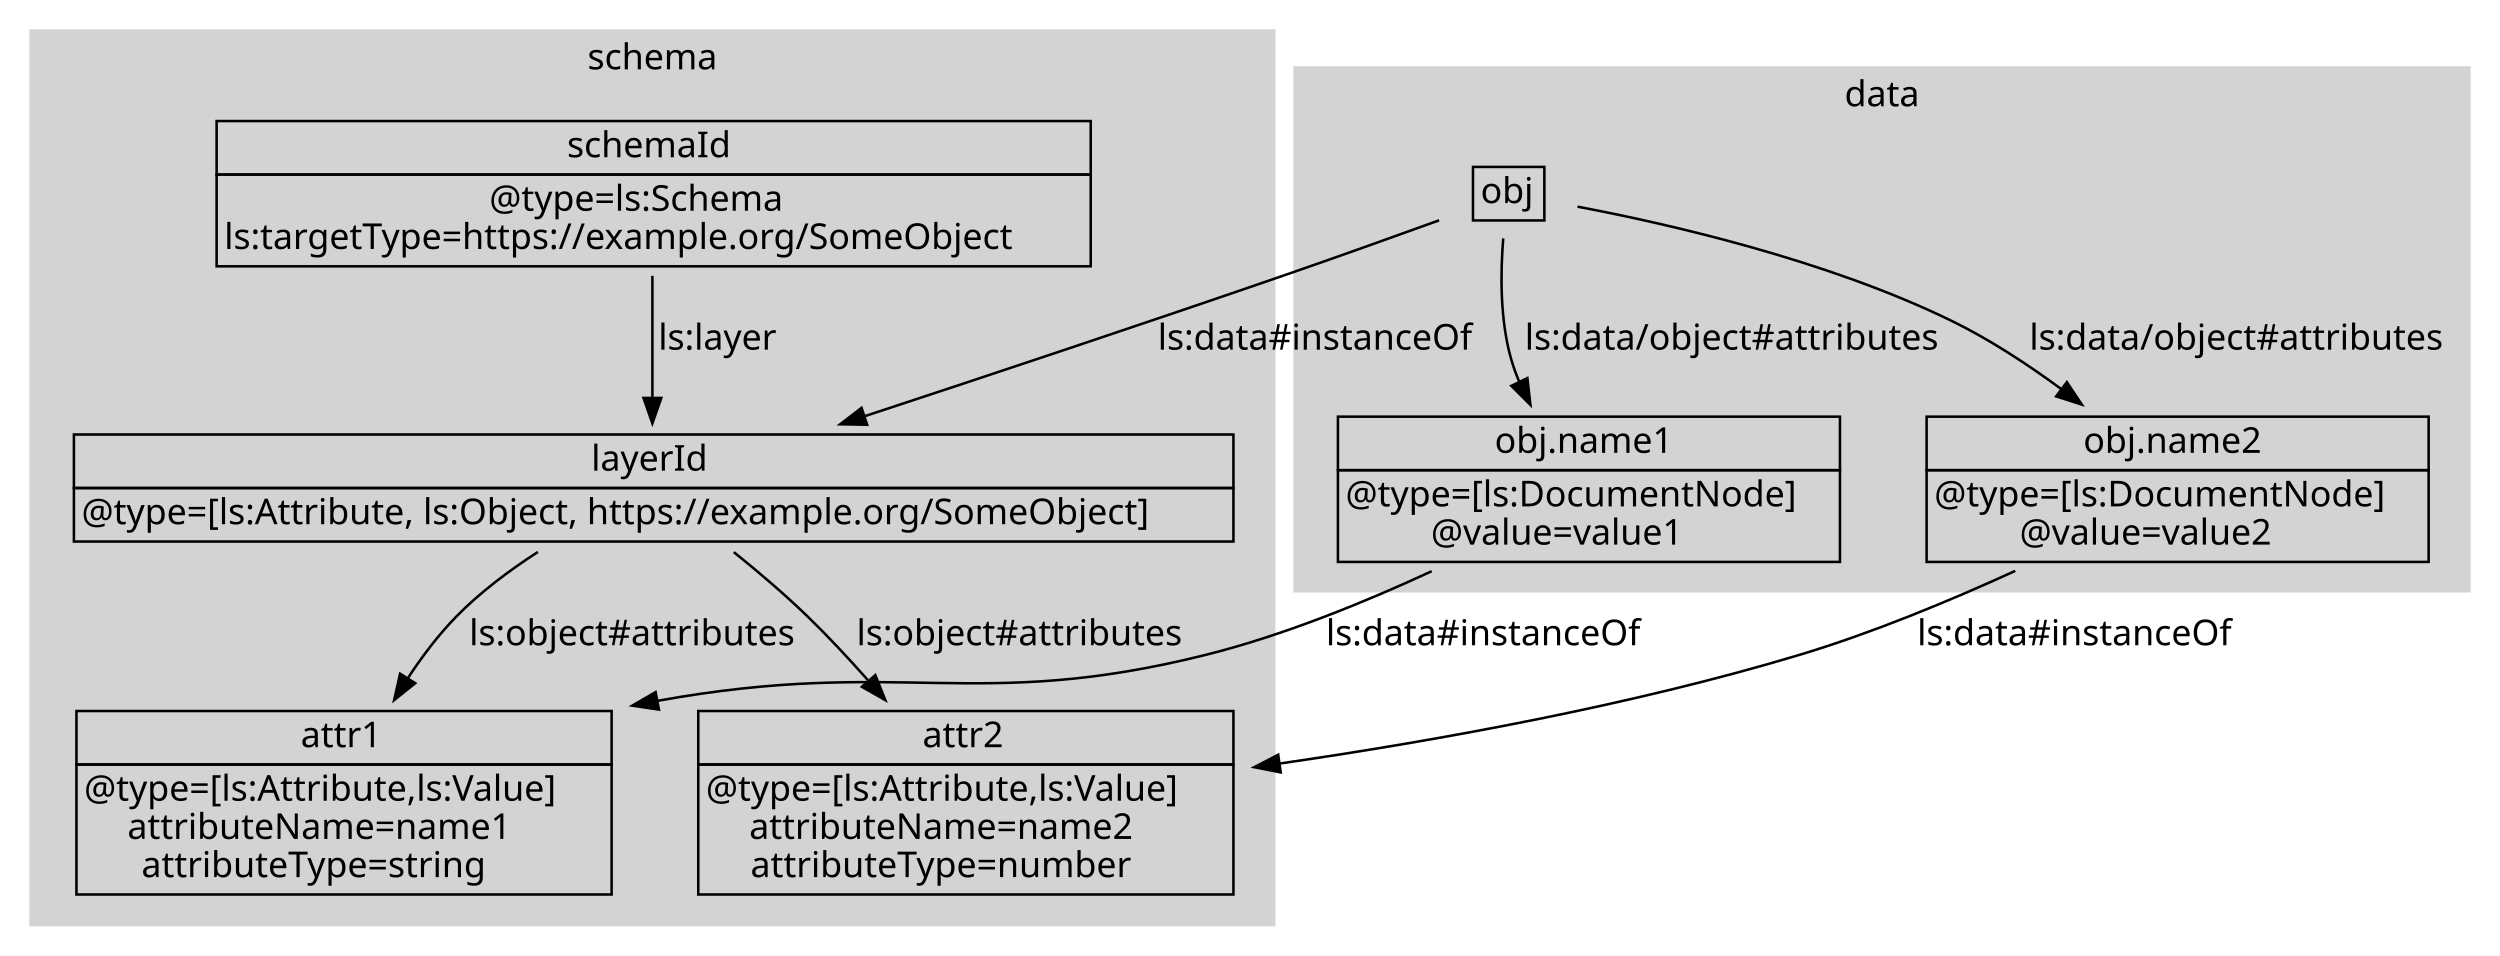
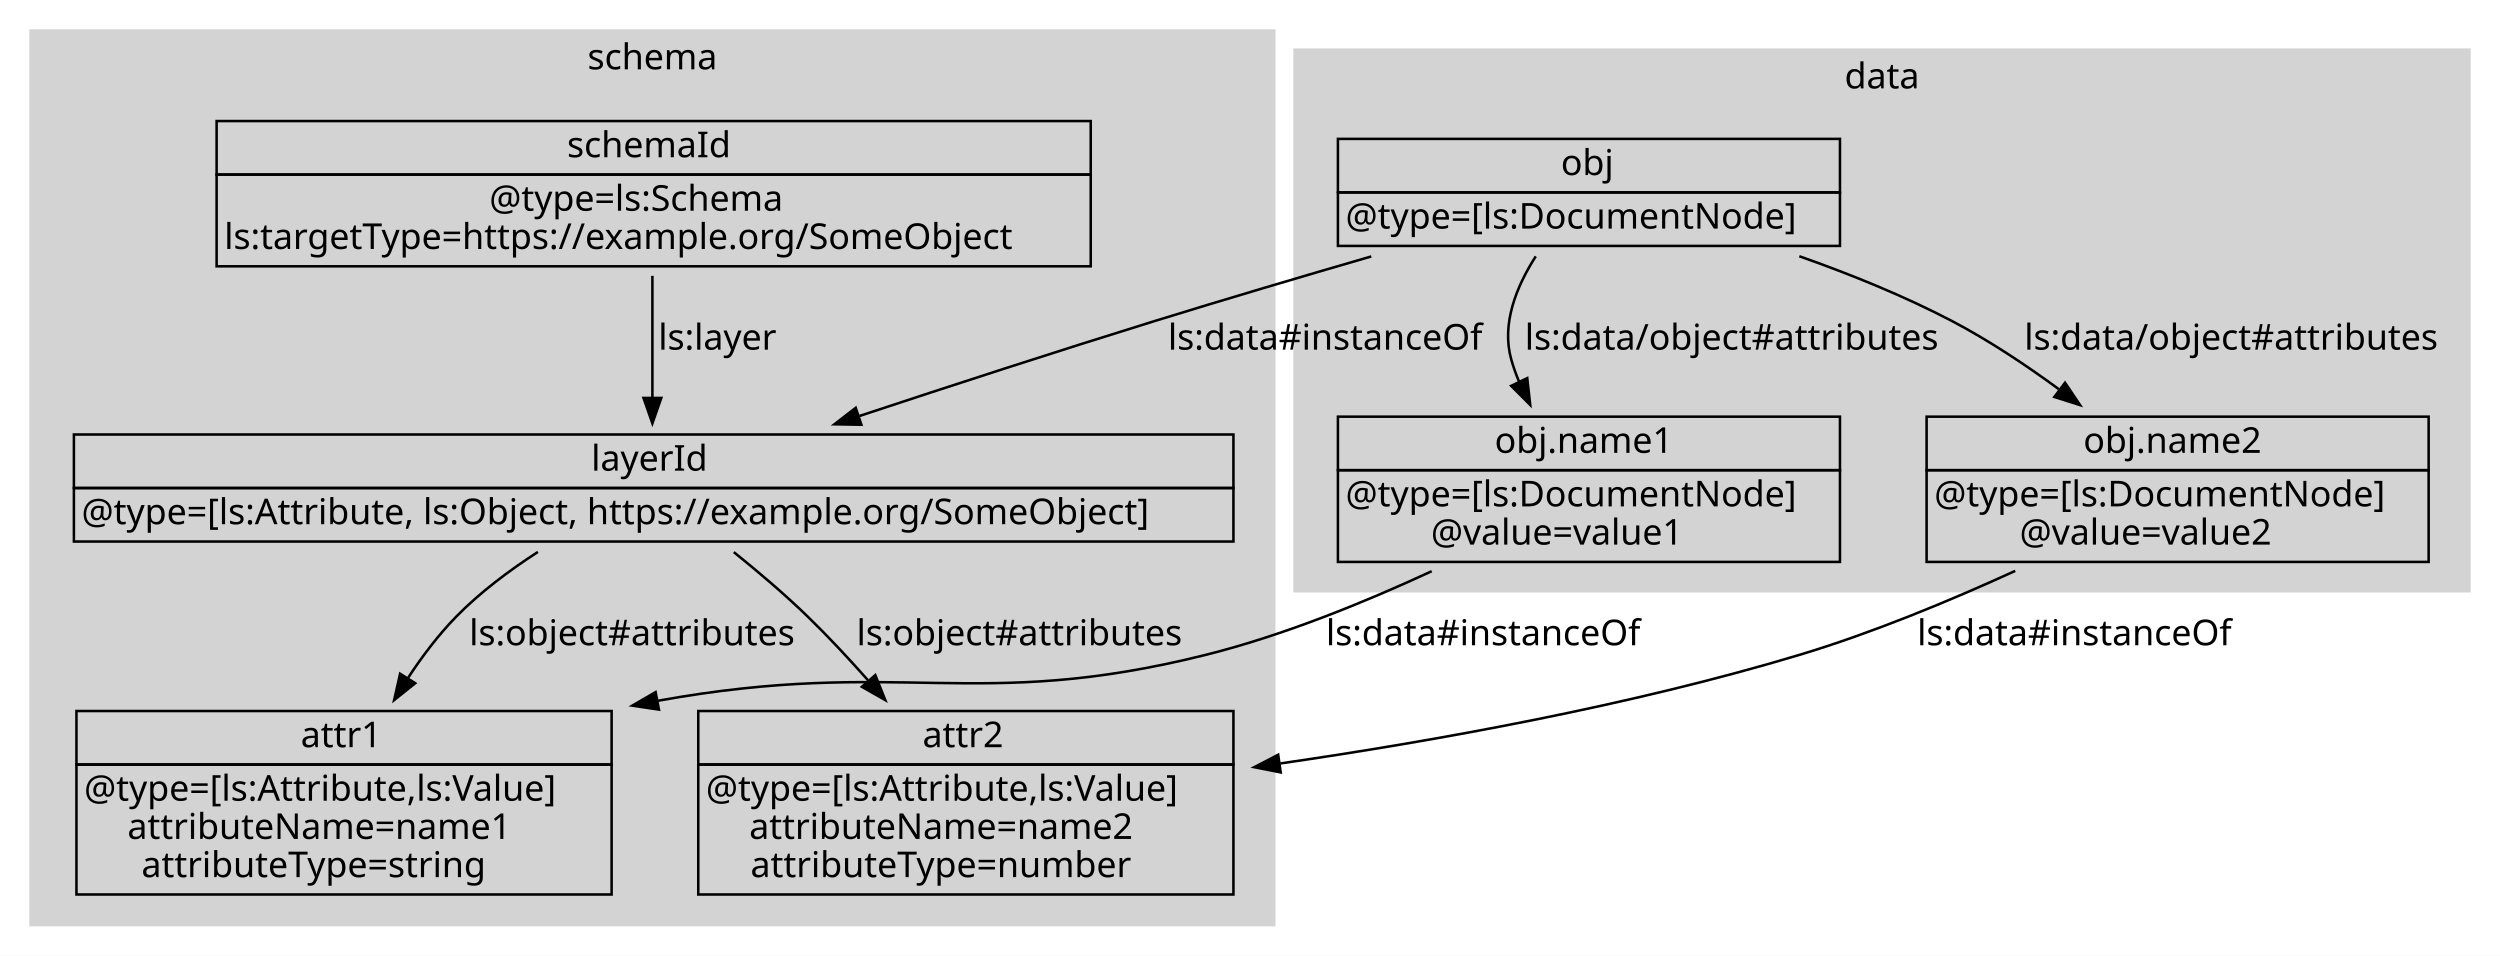
<svg xmlns="http://www.w3.org/2000/svg" width="981pt" height="375pt" viewBox="0.00 0.00 981.00 375.00">
  <g id="graph0" class="graph" transform="scale(1 1) rotate(0) translate(4 371)">
    <polygon fill="white" stroke="transparent" points="-4,4 -4,-371 977,-371 977,4 -4,4" />
    <g id="clust1" class="cluster">
      <polygon fill="lightgrey" stroke="lightgrey" points="8,-8 8,-359 496,-359 496,-8 8,-8" />
      <text text-anchor="middle" x="252" y="-343.8" font-family="Times-Roman" font-size="14.00">schema</text>
    </g>
    <g id="clust2" class="cluster">
-       <polygon fill="lightgrey" stroke="lightgrey" points="504,-139 504,-344.5 965,-344.5 965,-139 504,-139" />
-       <text text-anchor="middle" x="734.5" y="-329.3" font-family="Times-Roman" font-size="14.00">data</text>
+       <polygon fill="lightgrey" stroke="lightgrey" points="504,-139 504,-351.5 965,-351.5 965,-139 504,-139" />
+       <text text-anchor="middle" x="734.5" y="-336.3" font-family="Times-Roman" font-size="14.00">data</text>
    </g>
    <g id="node1" class="node">
      <polygon fill="none" stroke="black" points="81,-302.5 81,-323.5 424,-323.5 424,-302.5 81,-302.5" />
      <text text-anchor="start" x="218.5" y="-309.3" font-family="Times-Roman" font-size="14.00">schemaId</text>
      <polygon fill="none" stroke="black" points="81,-266.5 81,-302.5 424,-302.5 424,-266.5 81,-266.5" />
      <text text-anchor="start" x="188" y="-288.3" font-family="Times-Roman" font-size="14.00">@type=ls:Schema</text>
      <text text-anchor="start" x="84" y="-273.3" font-family="Times-Roman" font-size="14.00">  ls:targetType=https://example.org/SomeObject</text>
    </g>
    <g id="node2" class="node">
      <polygon fill="none" stroke="black" points="25,-179.5 25,-200.5 480,-200.5 480,-179.5 25,-179.5" />
      <text text-anchor="start" x="228" y="-186.3" font-family="Times-Roman" font-size="14.00">layerId</text>
      <polygon fill="none" stroke="black" points="25,-158.5 25,-179.5 480,-179.5 480,-158.5 25,-158.5" />
      <text text-anchor="start" x="28" y="-165.3" font-family="Times-Roman" font-size="14.00">@type=[ls:Attribute, ls:Object, https://example.org/SomeObject]</text>
    </g>
    <g id="edge1" class="edge">
      <path fill="none" stroke="black" d="M252,-262.74C252,-247.86 252,-230.11 252,-214.91" />
      <polygon fill="black" stroke="black" points="255.5,-214.86 252,-204.86 248.5,-214.86 255.5,-214.86" />
      <text text-anchor="middle" x="277.5" y="-233.8" font-family="Times-Roman" font-size="14.00">ls:layer</text>
    </g>
    <g id="node3" class="node">
      <polygon fill="none" stroke="black" points="26,-71 26,-92 236,-92 236,-71 26,-71" />
      <text text-anchor="start" x="114" y="-77.8" font-family="Times-Roman" font-size="14.00">attr1</text>
      <polygon fill="none" stroke="black" points="26,-20 26,-71 236,-71 236,-20 26,-20" />
      <text text-anchor="start" x="29" y="-56.8" font-family="Times-Roman" font-size="14.00">@type=[ls:Attribute,ls:Value]</text>
      <text text-anchor="start" x="46" y="-41.8" font-family="Times-Roman" font-size="14.00">  attributeName=name1</text>
      <text text-anchor="start" x="51.5" y="-26.8" font-family="Times-Roman" font-size="14.00">  attributeType=string </text>
    </g>
    <g id="edge2" class="edge">
      <path fill="none" stroke="black" d="M207.07,-154.42C195.83,-147.16 184.33,-138.55 175,-129 168.01,-121.85 161.62,-113.4 156.01,-104.84" />
      <polygon fill="black" stroke="black" points="158.93,-102.91 150.66,-96.29 153,-106.63 158.93,-102.91" />
      <text text-anchor="middle" x="244" y="-117.8" font-family="Times-Roman" font-size="14.00">ls:object#attributes</text>
    </g>
    <g id="node4" class="node">
      <polygon fill="none" stroke="black" points="270,-71 270,-92 480,-92 480,-71 270,-71" />
      <text text-anchor="start" x="358" y="-77.8" font-family="Times-Roman" font-size="14.00">attr2</text>
      <polygon fill="none" stroke="black" points="270,-20 270,-71 480,-71 480,-20 270,-20" />
      <text text-anchor="start" x="273" y="-56.8" font-family="Times-Roman" font-size="14.00">@type=[ls:Attribute,ls:Value]</text>
      <text text-anchor="start" x="290" y="-41.8" font-family="Times-Roman" font-size="14.00">  attributeName=name2</text>
      <text text-anchor="start" x="290.5" y="-26.8" font-family="Times-Roman" font-size="14.00">  attributeType=number</text>
    </g>
    <g id="edge3" class="edge">
      <path fill="none" stroke="black" d="M283.95,-154.35C293.59,-146.59 304,-137.74 313,-129 320.97,-121.26 329.04,-112.6 336.61,-104.05" />
      <polygon fill="black" stroke="black" points="339.47,-106.1 343.4,-96.26 334.19,-101.5 339.47,-106.1" />
      <text text-anchor="middle" x="396" y="-117.8" font-family="Times-Roman" font-size="14.00">ls:object#attributes</text>
    </g>
    <g id="node5" class="node">
-       <polygon fill="none" stroke="black" points="574,-284.5 574,-305.5 602,-305.5 602,-284.5 574,-284.5" />
-       <text text-anchor="start" x="577" y="-291.3" font-family="Times-Roman" font-size="14.00">obj</text>
+       <polygon fill="none" stroke="black" points="521,-295.5 521,-316.5 718,-316.5 718,-295.5 521,-295.5" />
+       <text text-anchor="start" x="608.5" y="-302.3" font-family="Times-Roman" font-size="14.00">obj</text>
+       <polygon fill="none" stroke="black" points="521,-274.5 521,-295.5 718,-295.5 718,-274.5 521,-274.5" />
+       <text text-anchor="start" x="524" y="-281.3" font-family="Times-Roman" font-size="14.00">@type=[ls:DocumentNode]</text>
    </g>
    <g id="edge6" class="edge">
-       <path fill="none" stroke="black" d="M560.71,-284.55C543.36,-278.27 520.4,-270.04 500,-263 445.33,-244.12 383.61,-223.59 335.43,-207.73" />
-       <polygon fill="black" stroke="black" points="336.26,-204.32 325.67,-204.52 334.07,-210.97 336.26,-204.32" />
-       <text text-anchor="middle" x="512" y="-233.8" font-family="Times-Roman" font-size="14.00">ls:data#instanceOf</text>
+       <path fill="none" stroke="black" d="M534.09,-270.38C506.86,-262.48 476.61,-253.54 449,-245 410.82,-233.19 368.69,-219.49 333.22,-207.76" />
+       <polygon fill="black" stroke="black" points="334,-204.33 323.4,-204.51 331.79,-210.98 334,-204.33" />
+       <text text-anchor="middle" x="516" y="-233.8" font-family="Times-Roman" font-size="14.00">ls:data#instanceOf</text>
    </g>
    <g id="node6" class="node">
      <polygon fill="none" stroke="black" points="521,-186.5 521,-207.5 718,-207.5 718,-186.5 521,-186.5" />
      <text text-anchor="start" x="582.5" y="-193.3" font-family="Times-Roman" font-size="14.00">obj.name1</text>
      <polygon fill="none" stroke="black" points="521,-150.5 521,-186.5 718,-186.5 718,-150.5 521,-150.5" />
      <text text-anchor="start" x="524" y="-172.3" font-family="Times-Roman" font-size="14.00">@type=[ls:DocumentNode]</text>
      <text text-anchor="start" x="557.5" y="-157.3" font-family="Times-Roman" font-size="14.00">   @value=value1</text>
    </g>
    <g id="edge4" class="edge">
-       <path fill="none" stroke="black" d="M585.87,-277.44C584.79,-264.23 584.51,-245.61 589,-230 589.85,-227.05 590.92,-224.11 592.15,-221.2" />
-       <polygon fill="black" stroke="black" points="595.34,-222.64 596.54,-212.11 589.04,-219.59 595.34,-222.64" />
+       <path fill="none" stroke="black" d="M598.63,-270.41C591.04,-258.59 585.11,-243.92 589,-230 589.83,-227.05 590.88,-224.09 592.1,-221.18" />
+       <polygon fill="black" stroke="black" points="595.29,-222.62 596.46,-212.09 588.98,-219.59 595.29,-222.62" />
      <text text-anchor="middle" x="675.5" y="-233.8" font-family="Times-Roman" font-size="14.00">ls:data/object#attributes</text>
    </g>
    <g id="node7" class="node">
      <polygon fill="none" stroke="black" points="752,-186.5 752,-207.5 949,-207.5 949,-186.5 752,-186.5" />
      <text text-anchor="start" x="813.5" y="-193.3" font-family="Times-Roman" font-size="14.00">obj.name2</text>
      <polygon fill="none" stroke="black" points="752,-150.5 752,-186.5 949,-186.5 949,-150.5 752,-150.5" />
      <text text-anchor="start" x="755" y="-172.3" font-family="Times-Roman" font-size="14.00">@type=[ls:DocumentNode]</text>
      <text text-anchor="start" x="788.5" y="-157.3" font-family="Times-Roman" font-size="14.00">   @value=value2</text>
    </g>
    <g id="edge5" class="edge">
-       <path fill="none" stroke="black" d="M615.01,-289.91C650.17,-283.25 712.91,-269.01 762,-245 776.8,-237.76 791.69,-228 804.92,-218.27" />
-       <polygon fill="black" stroke="black" points="807.04,-221.05 812.92,-212.23 802.83,-215.46 807.04,-221.05" />
-       <text text-anchor="middle" x="873.5" y="-233.8" font-family="Times-Roman" font-size="14.00">ls:data/object#attributes</text>
+       <path fill="none" stroke="black" d="M702.06,-270.45C722.18,-263.36 743.27,-254.82 762,-245 776.31,-237.5 790.86,-227.83 803.89,-218.28" />
+       <polygon fill="black" stroke="black" points="806.32,-220.84 812.22,-212.04 802.12,-215.23 806.32,-220.84" />
+       <text text-anchor="middle" x="871.5" y="-233.8" font-family="Times-Roman" font-size="14.00">ls:data/object#attributes</text>
    </g>
    <g id="edge7" class="edge">
      <path fill="none" stroke="black" d="M557.8,-146.86C531.2,-134.52 499.25,-121.55 469,-114 378.64,-91.44 349.42,-113.24 254.15,-96.02" />
      <polygon fill="black" stroke="black" points="254.57,-92.54 244.09,-94.11 253.26,-99.42 254.57,-92.54" />
      <text text-anchor="middle" x="578" y="-117.8" font-family="Times-Roman" font-size="14.00">ls:data#instanceOf</text>
    </g>
    <g id="edge8" class="edge">
      <path fill="none" stroke="black" d="M786.78,-146.99C761,-135.19 730.59,-122.59 702,-114 636,-94.18 560.3,-80.43 498.37,-71.42" />
      <polygon fill="black" stroke="black" points="498.55,-67.91 488.16,-69.96 497.56,-74.84 498.55,-67.91" />
      <text text-anchor="middle" x="810" y="-117.8" font-family="Times-Roman" font-size="14.00">ls:data#instanceOf</text>
    </g>
  </g>
</svg>
